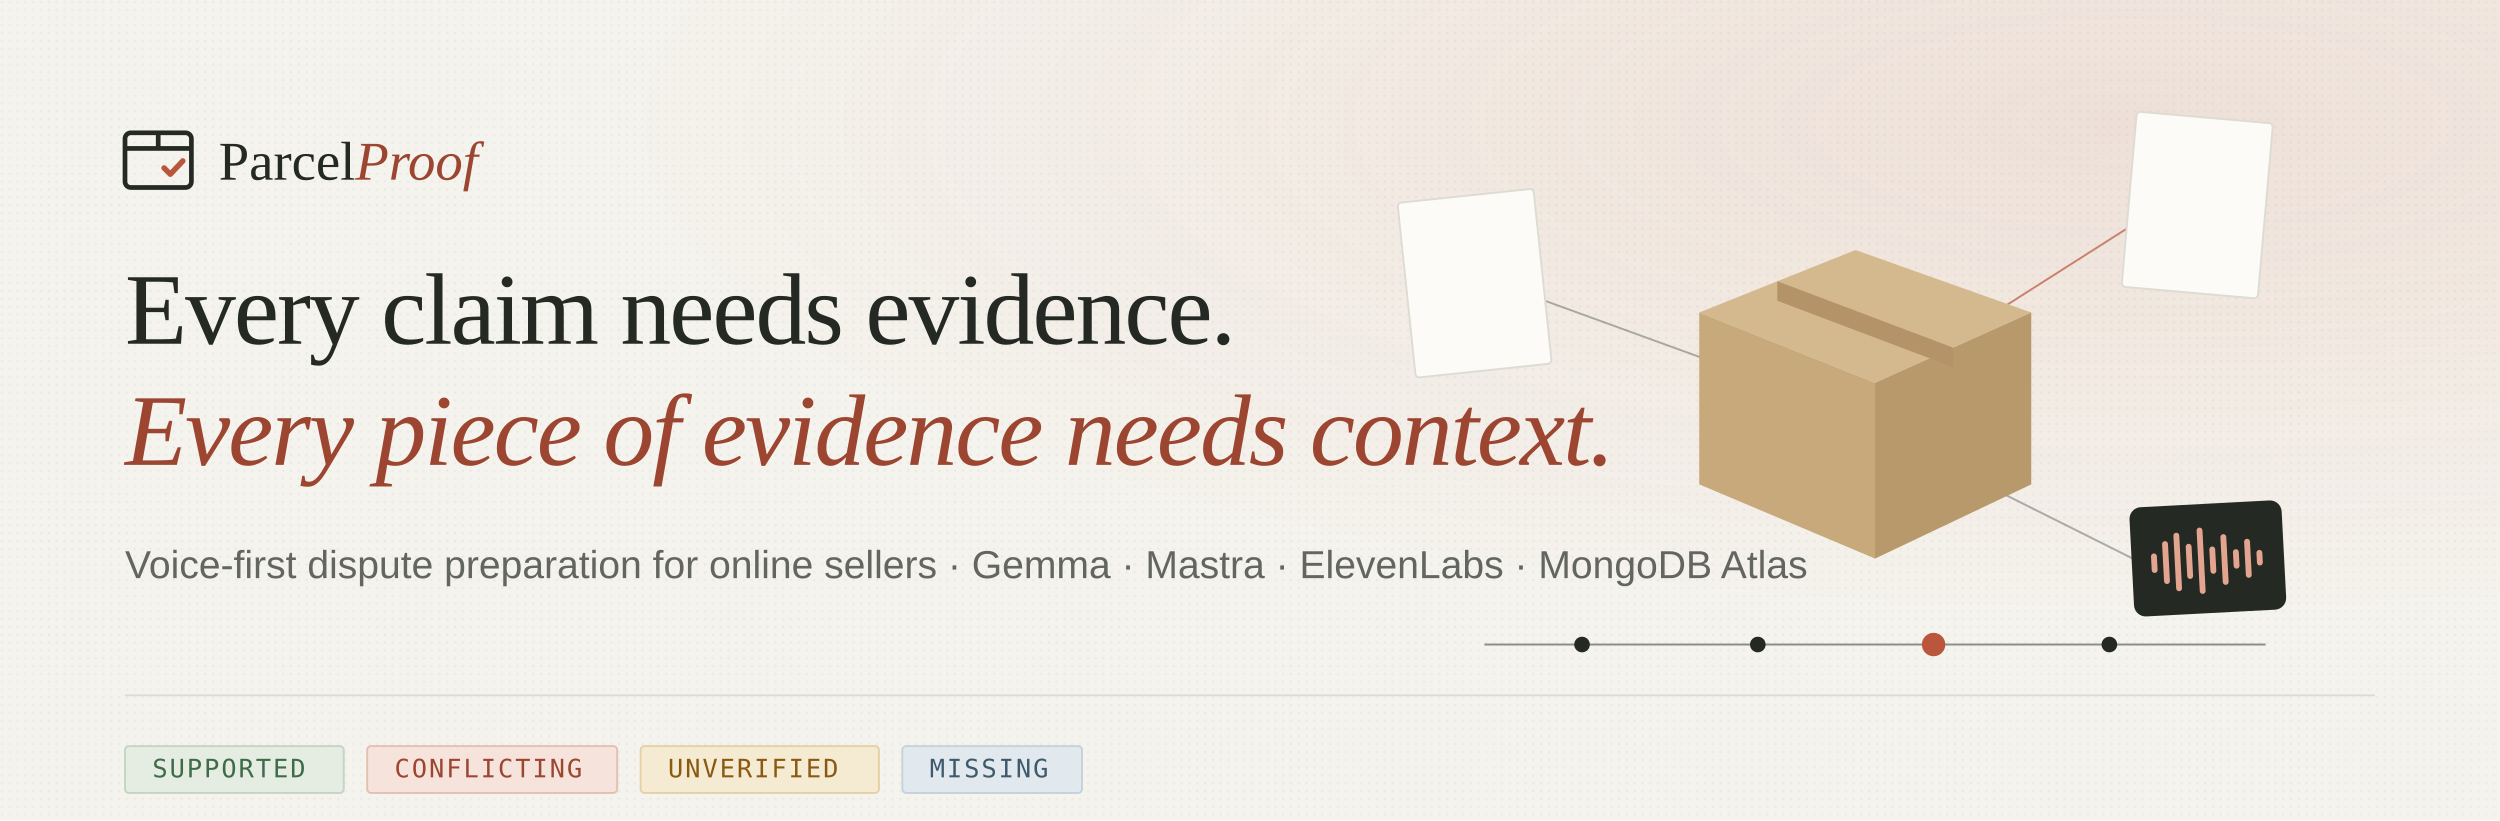
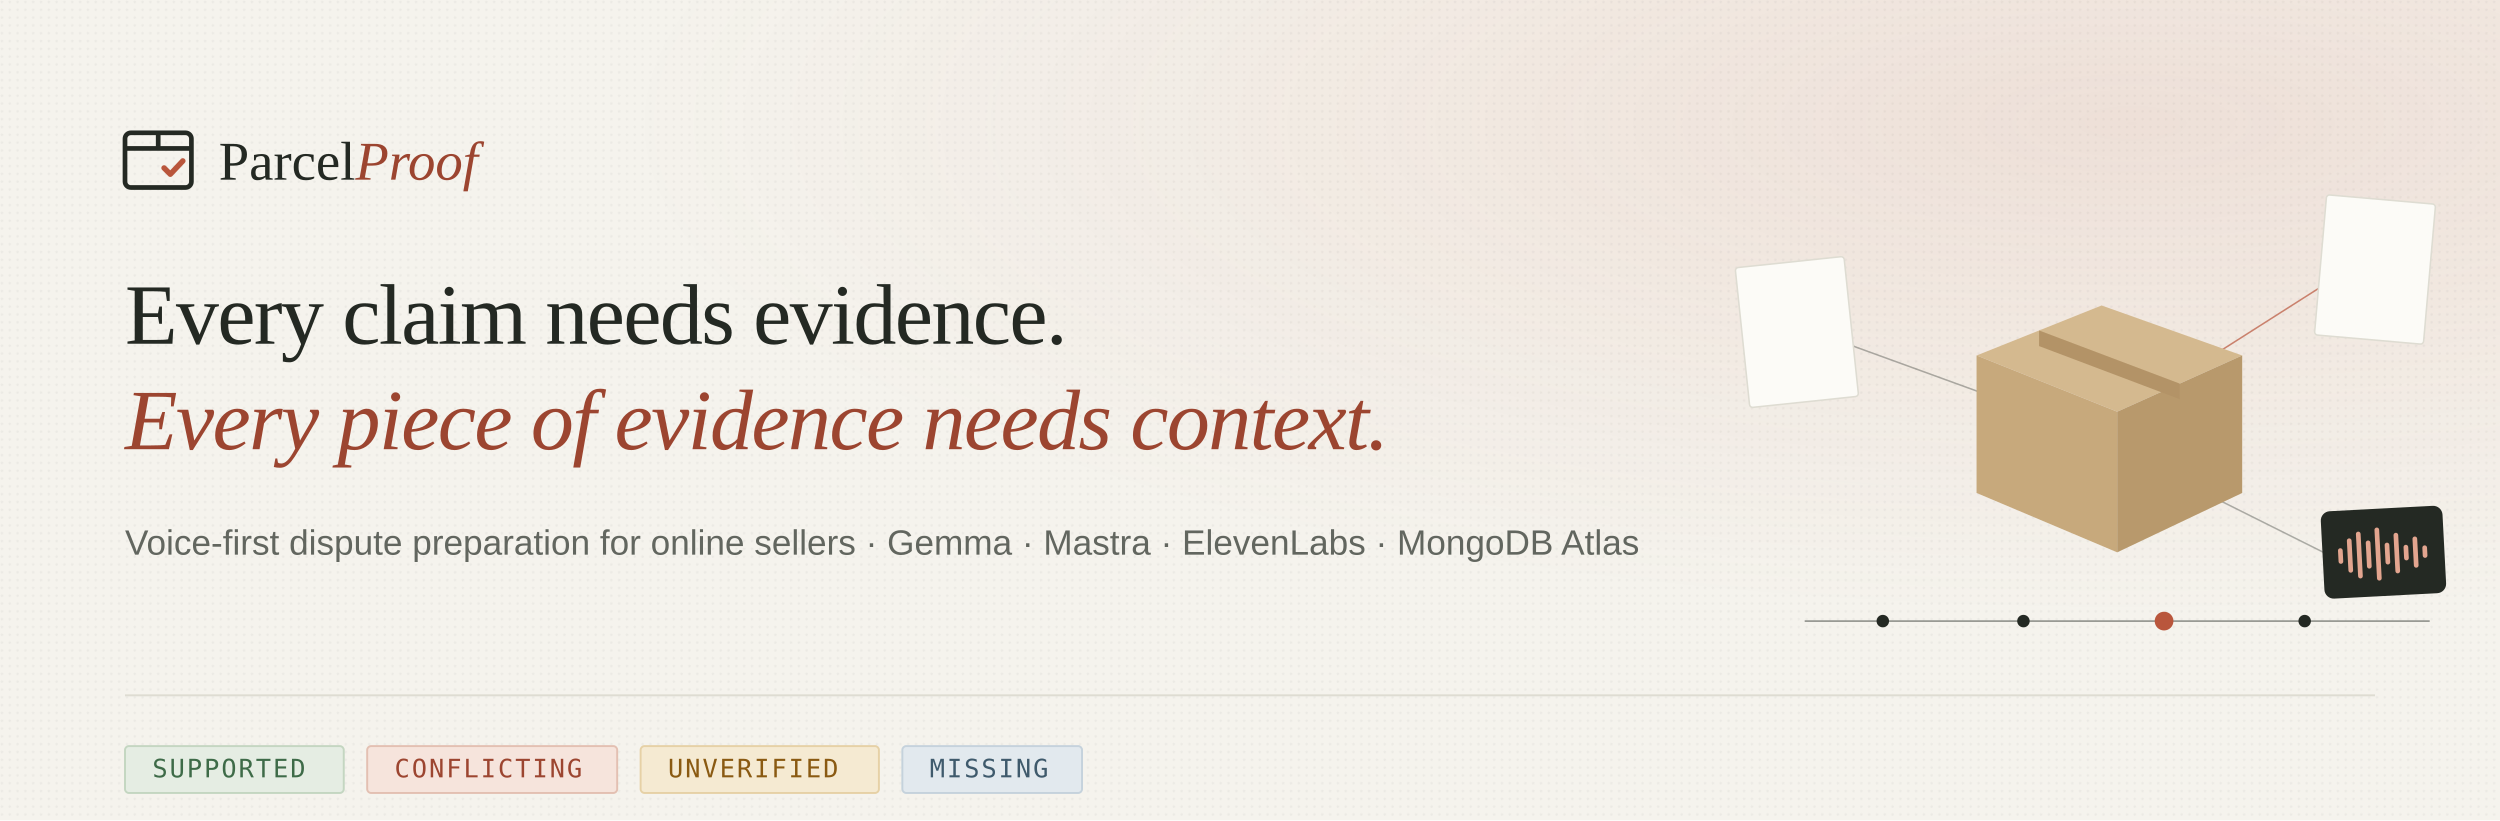
<svg xmlns="http://www.w3.org/2000/svg" width="1280" height="420" viewBox="0 0 1280 420" role="img" aria-label="ParcelProof — every claim needs evidence">
  <defs>
    <pattern id="grain" width="4" height="4" patternUnits="userSpaceOnUse">
      <circle cx="1" cy="1" r="0.6" fill="#242923" opacity="0.05" />
    </pattern>
    <radialGradient id="glow" cx="0.85" cy="0.15" r="0.6">
      <stop offset="0" stop-color="#B9563C" stop-opacity="0.12" />
      <stop offset="1" stop-color="#B9563C" stop-opacity="0" />
    </radialGradient>
  </defs>
  <rect width="1280" height="420" fill="#F5F3ED" />
  <rect width="1280" height="420" fill="url(#grain)" />
  <rect width="1280" height="420" fill="url(#glow)" />
  <line x1="64" y1="356" x2="1216" y2="356" stroke="#DEDCD2" />
  <g transform="translate(64 64)">
    <rect x="0" y="4" width="34" height="28" rx="3" fill="none" stroke="#242923" stroke-width="2.4" />
    <path d="M0 12h34M17 4v8" stroke="#242923" stroke-width="2.4" />
    <path d="M20 22l3.2 3.2 6.4-6.8" fill="none" stroke="#B9563C" stroke-width="2.8" stroke-linecap="round" stroke-linejoin="round" />
    <text x="48" y="28" font-family="Georgia, 'Times New Roman', serif" font-size="28" fill="#242923">Parcel<tspan font-style="italic" fill="#9C4530">Proof</tspan>
    </text>
  </g>
-   <text x="64" y="176" font-family="Georgia, 'Times New Roman', serif" font-size="52" fill="#242923" letter-spacing="-1">Every claim needs evidence.</text>
-   <text x="64" y="238" font-family="Georgia, 'Times New Roman', serif" font-size="52" font-style="italic" fill="#9C4530" letter-spacing="-1">Every piece of evidence needs context.</text>
-   <text x="64" y="296" font-family="'Helvetica Neue', Arial, sans-serif" font-size="20" fill="#62665F">Voice-first dispute preparation for online sellers · Gemma · Mastra · ElevenLabs · MongoDB Atlas</text>
+   <text x="64" y="176" font-family="Georgia, 'Times New Roman', serif" font-size="44" fill="#242923" letter-spacing="-0.8">Every claim needs evidence.</text>
+   <text x="64" y="230" font-family="Georgia, 'Times New Roman', serif" font-size="44" font-style="italic" fill="#9C4530" letter-spacing="-0.8">Every piece of evidence needs context.</text>
+   <text x="64" y="284" font-family="'Helvetica Neue', Arial, sans-serif" font-size="18" fill="#62665F">Voice-first dispute preparation for online sellers · Gemma · Mastra · ElevenLabs · MongoDB Atlas</text>
  <g font-family="'IBM Plex Mono', Menlo, monospace" font-size="13" letter-spacing="1">
    <g transform="translate(64 382)">
      <rect width="112" height="24" rx="2" fill="#E5EDE3" stroke="#C4D6C1" />
      <text x="14" y="16" fill="#3E6B48">SUPPORTED</text>
    </g>
    <g transform="translate(188 382)">
      <rect width="128" height="24" rx="2" fill="#F6E4DC" stroke="#E3C0B2" />
      <text x="14" y="16" fill="#9C4530">CONFLICTING</text>
    </g>
    <g transform="translate(328 382)">
      <rect width="122" height="24" rx="2" fill="#F5EAD2" stroke="#E6D1A6" />
      <text x="14" y="16" fill="#8A5A12">UNVERIFIED</text>
    </g>
    <g transform="translate(462 382)">
      <rect width="92" height="24" rx="2" fill="#E2E9EE" stroke="#C5D2DC" />
      <text x="14" y="16" fill="#3F5A6C">MISSING</text>
    </g>
  </g>
-   <g transform="translate(930 120)">
+   <g transform="translate(1060 150) scale(0.8)">
    <path d="M-150 30 L-40 70" stroke="#242923" stroke-opacity=".35" />
    <path d="M170 -10 L60 60" stroke="#B9563C" stroke-opacity=".7" />
    <path d="M170 170 L70 120" stroke="#242923" stroke-opacity=".35" />
    <rect x="-210" y="-20" width="70" height="90" rx="2" fill="#FCFBF7" stroke="#DEDCD2" transform="rotate(-6 -175 25)" />
    <rect x="160" y="-60" width="70" height="90" rx="2" fill="#FCFBF7" stroke="#DEDCD2" transform="rotate(5 195 -15)" />
    <g transform="translate(160 140) rotate(-3)">
      <rect width="78" height="56" rx="6" fill="#242923" />
      <g fill="#E3A58F">
        <rect x="10" y="24" width="3" height="10" rx="1.5" />
        <rect x="16" y="18" width="3" height="22" rx="1.5" />
        <rect x="22" y="14" width="3" height="30" rx="1.5" />
        <rect x="28" y="20" width="3" height="18" rx="1.5" />
        <rect x="34" y="12" width="3" height="34" rx="1.5" />
        <rect x="40" y="22" width="3" height="14" rx="1.5" />
        <rect x="46" y="16" width="3" height="26" rx="1.5" />
        <rect x="52" y="24" width="3" height="10" rx="1.5" />
        <rect x="58" y="19" width="3" height="20" rx="1.5" />
        <rect x="64" y="25" width="3" height="8" rx="1.5" />
      </g>
    </g>
    <path d="M-60 40 L20 8 L110 40 L30 76 Z" fill="#D4B98F" />
    <path d="M-60 40 L30 76 L30 166 L-60 128 Z" fill="#C7A97C" />
    <path d="M30 76 L110 40 L110 128 L30 166 Z" fill="#B8996C" />
    <path d="M-20 24 L70 58 L70 68 L-20 34 Z" fill="#B39367" />
    <line x1="-170" y1="210" x2="230" y2="210" stroke="#242923" stroke-opacity=".5" />
    <circle cx="-120" cy="210" r="4" fill="#242923" />
    <circle cx="-30" cy="210" r="4" fill="#242923" />
    <circle cx="60" cy="210" r="6" fill="#B9563C" />
    <circle cx="150" cy="210" r="4" fill="#242923" />
  </g>
</svg>
